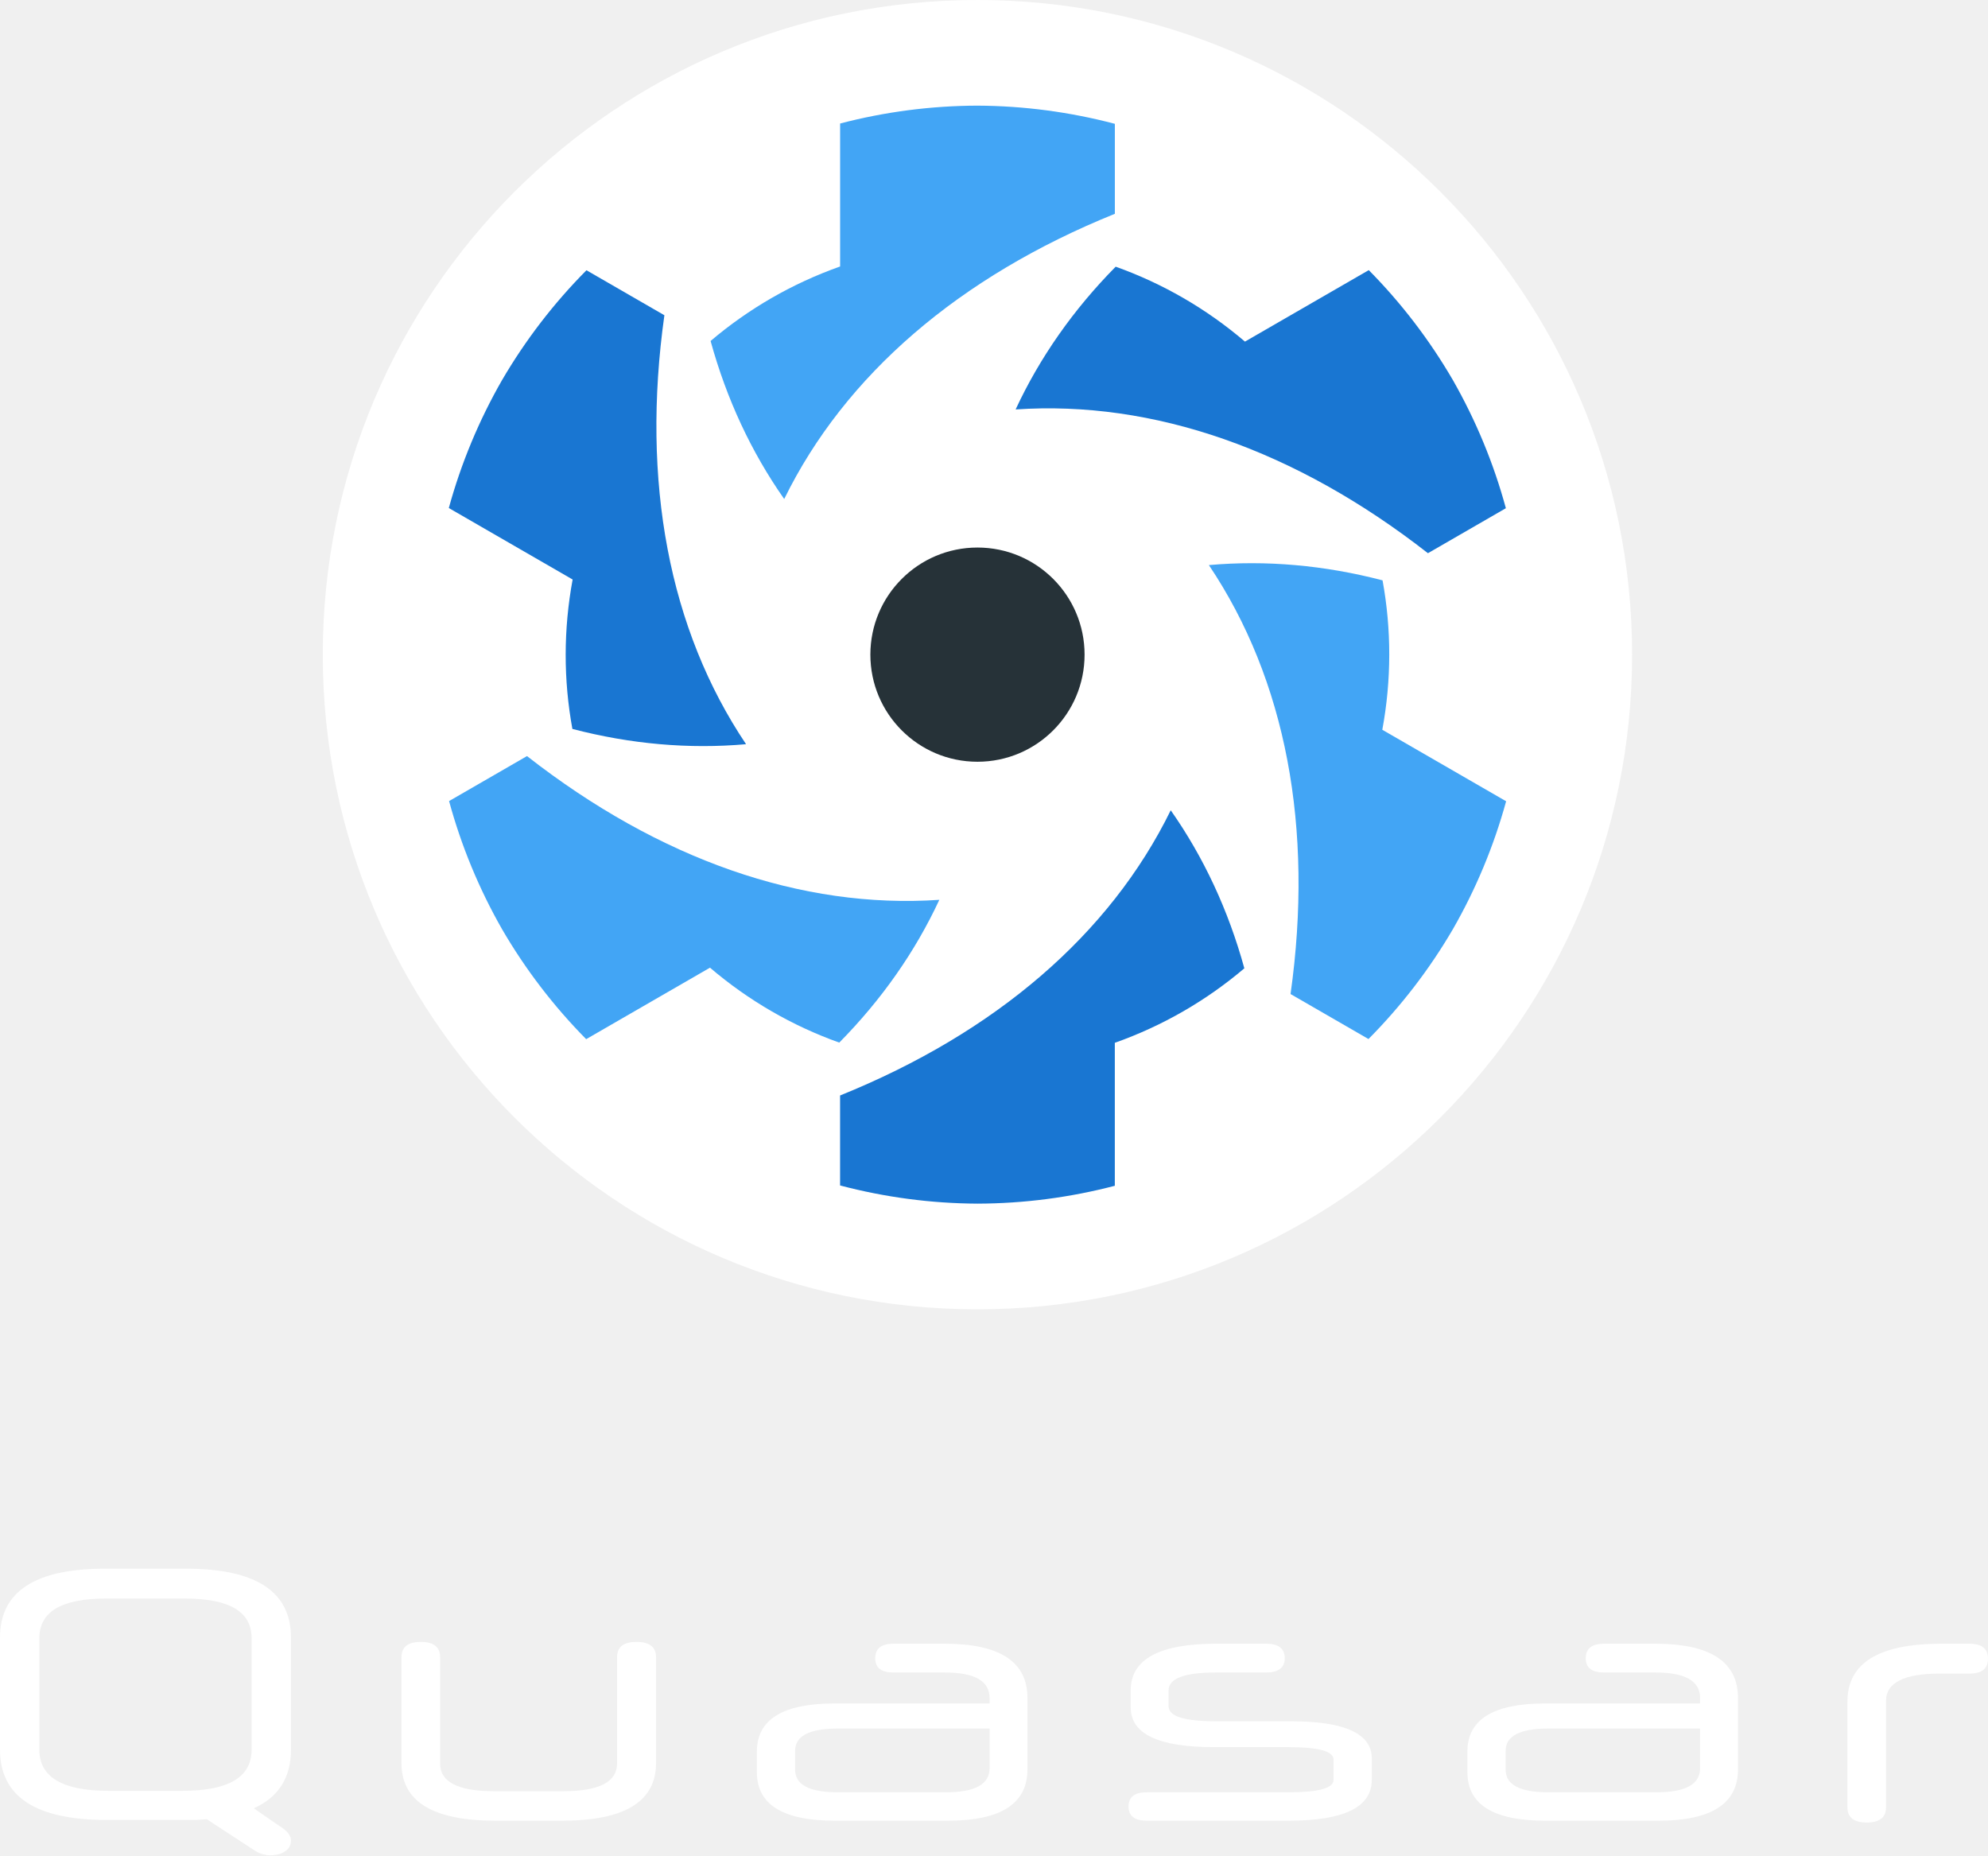
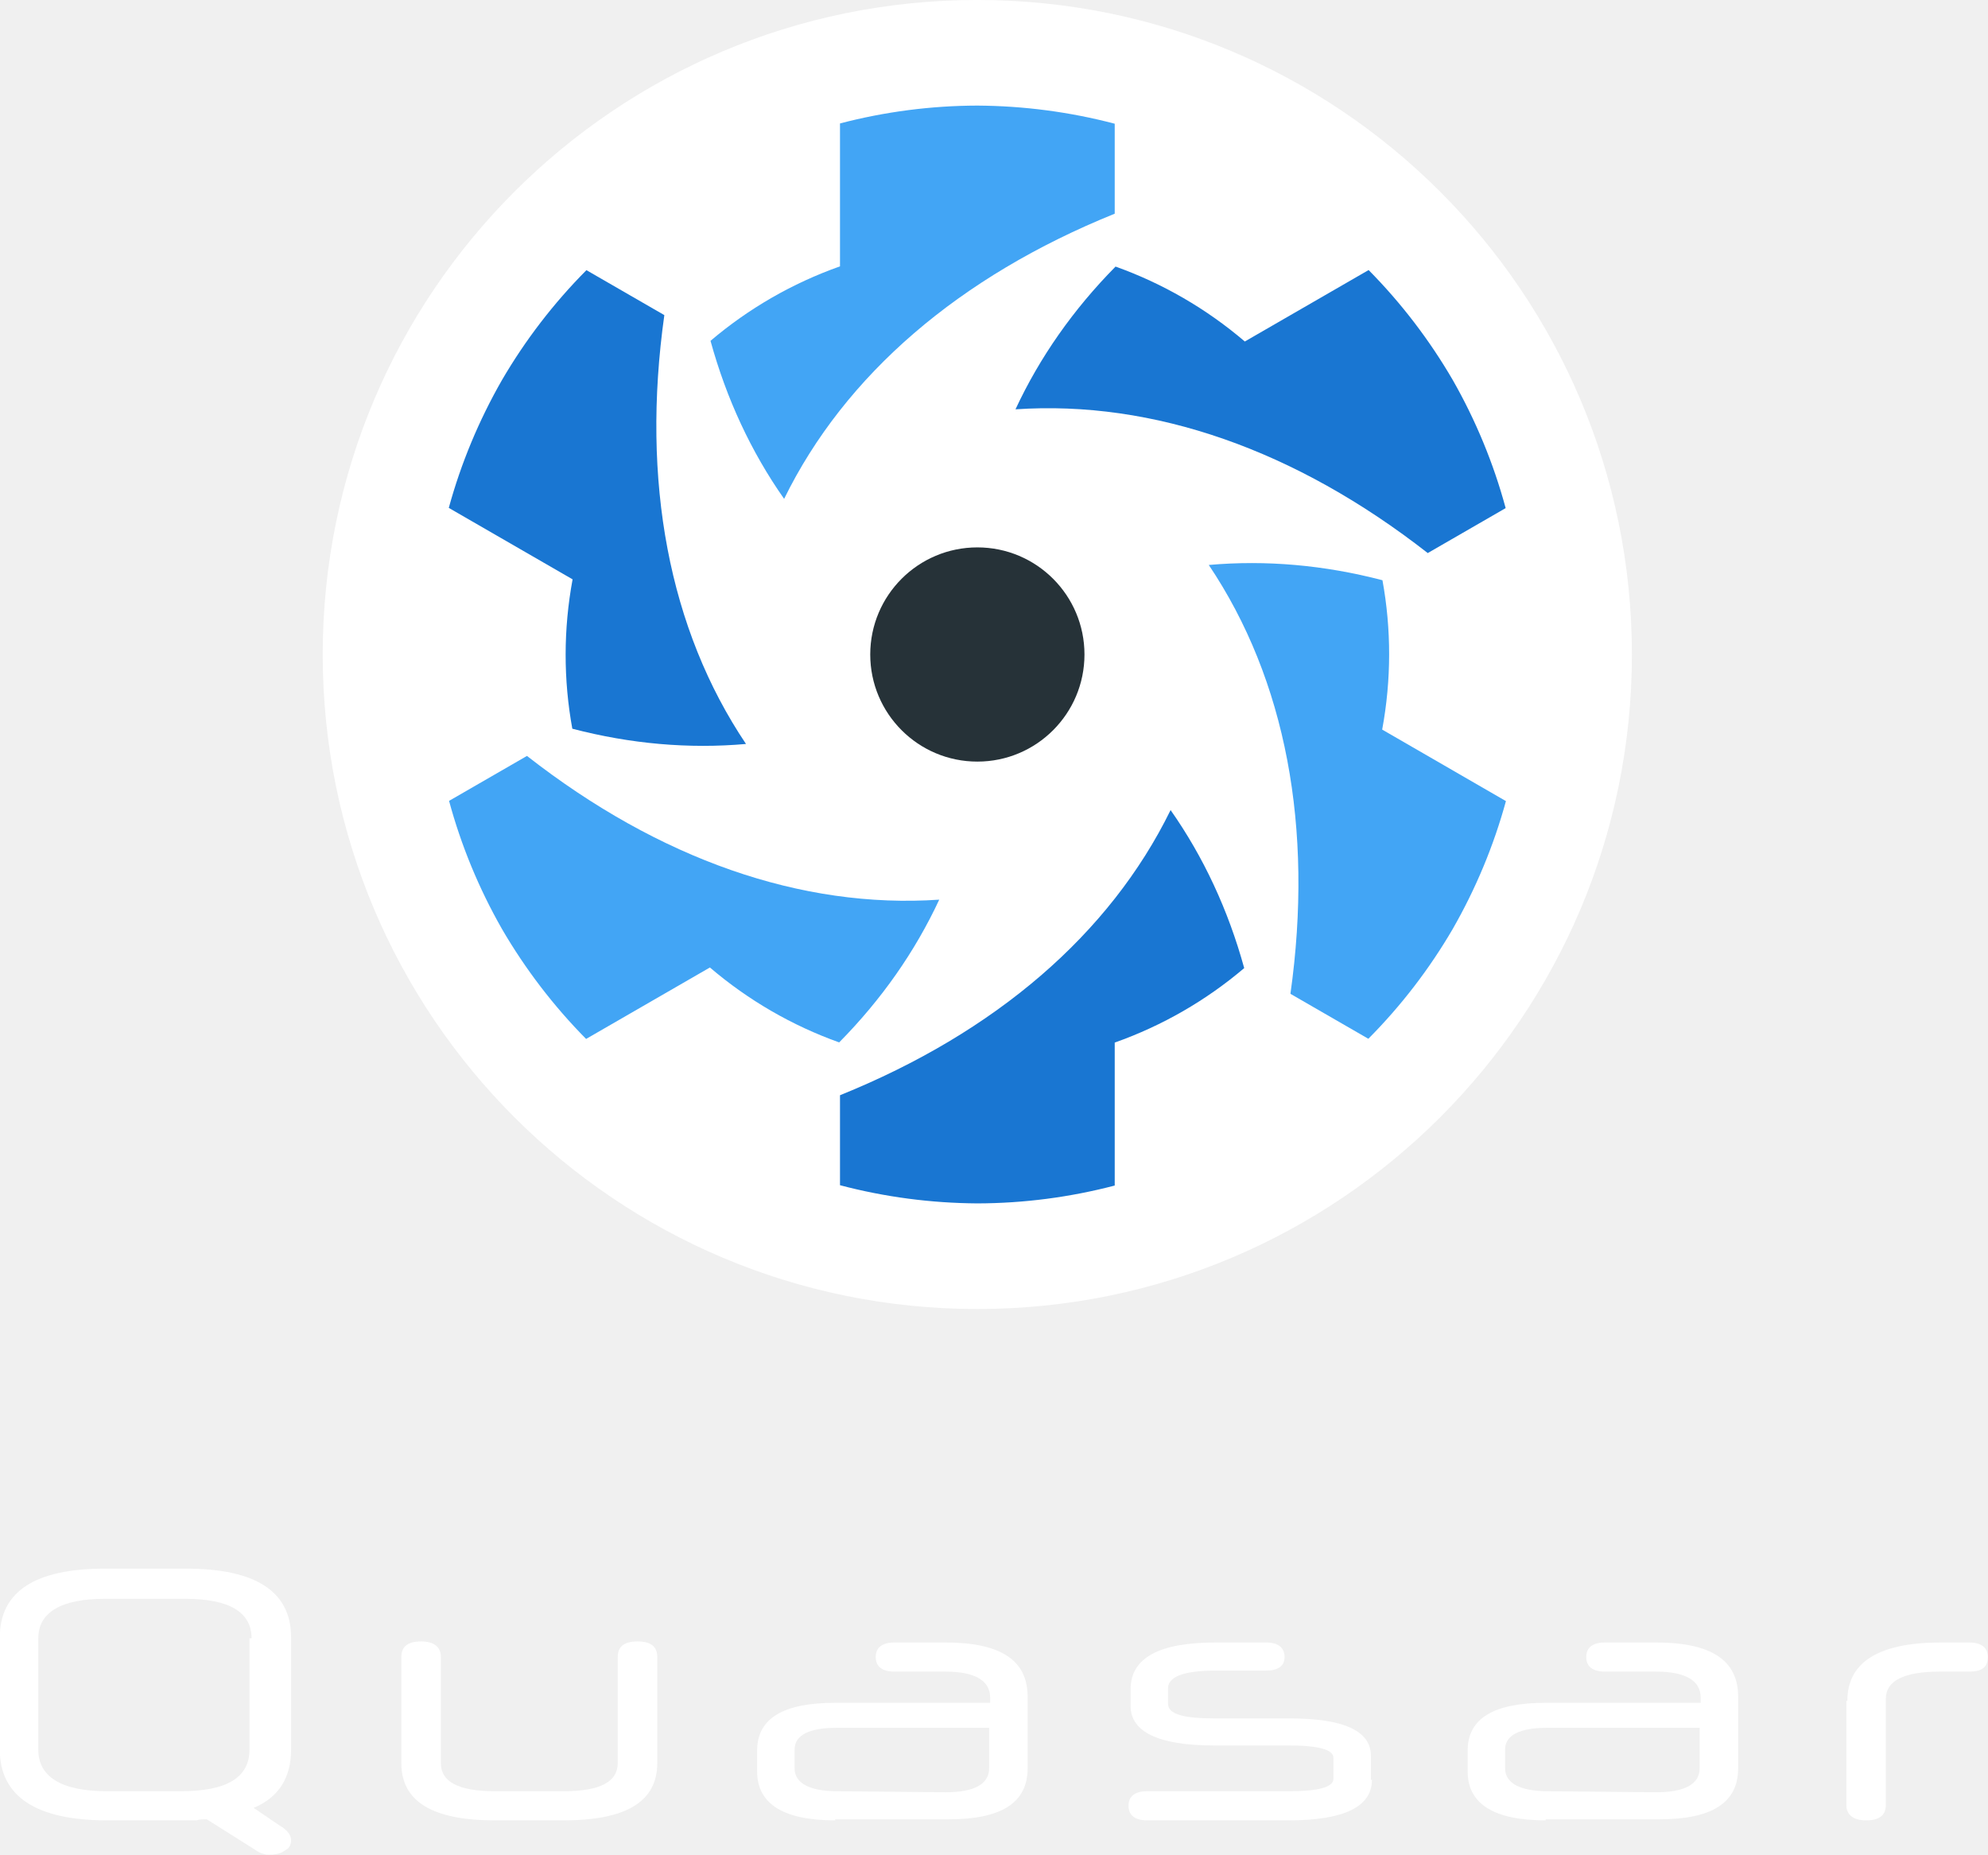
- <svg xmlns="http://www.w3.org/2000/svg" width="67.408mm" height="62.908mm" viewBox="0 0 238.846 222.903" id="svg3570" version="1.1">
-   <defs id="defs3572" />
+ <svg xmlns="http://www.w3.org/2000/svg" version="1.1" id="svg3570" x="0px" y="0px" viewBox="0 0 191.1 178.3" style="enable-background:new 0 0 191.1 178.3;" xml:space="preserve">
  <g id="layer1" transform="translate(-277.7199,-312.3391)">
    <g id="g4895-4-4" transform="translate(1419.044,398.9018)">
-       <g transform="translate(-29.62066,-4)" id="g4579-2-20" style="fill:#ffffff">
-         <g id="g4445-2-0" transform="translate(12.49995,7.809312)" style="fill:#ffffff">
-           <g transform="translate(-712.8558,-503.2681)" id="g4561-6-7-0" style="fill:#ffffff">
-             <g transform="translate(16.23348,0)" style="font-style:normal;font-weight:normal;font-size:50.258px;line-height:125%;font-family:sans-serif;letter-spacing:0px;word-spacing:0px;fill:#ffffff;fill-opacity:1;stroke:none;stroke-width:1px;stroke-linecap:butt;stroke-linejoin:miter;stroke-opacity:1" id="flowRoot4513-6-6-08">
-               <path d="m -402.731,631.468 q -0.613,0.044 -1.312,0.087 -0.656,0 -1.4,0 l -9.319,0 q -12.819,0 -12.819,-8.444 l 0,-13.475 q 0,-8.269 12.6,-8.269 l 9.756,0 q 12.6,0 12.6,8.269 l 0,13.475 q 0,5.031 -4.463,7.044 l 3.106,2.144 q 1.356,0.831 1.356,1.706 0,0.875 -0.7,1.312 -0.656,0.481 -1.881,0.481 -0.306,0 -0.787,-0.131 -0.438,-0.087 -1.05,-0.481 l -5.688,-3.719 z m 5.381,-21.744 q 0,-4.769 -7.963,-4.769 l -9.581,0 q -7.963,0 -7.963,4.769 l 0,13.387 q 0,4.944 8.312,4.944 l 8.881,0 q 8.312,0 8.312,-4.944 l 0,-13.387 z" style="font-style:normal;font-variant:normal;font-weight:normal;font-stretch:normal;font-size:43.75px;font-family:'Neuropol X';-inkscape-font-specification:'Neuropol X';text-align:start;letter-spacing:5px;word-spacing:0px;text-anchor:start;fill:#ffffff;fill-opacity:1" id="path3454" />
-               <path d="m -368.058,631.643 q -11.287,0 -11.287,-6.912 l 0,-12.731 q 0,-1.837 2.319,-1.837 2.319,0 2.319,1.837 l 0,12.775 q 0,3.325 6.475,3.325 l 8.312,0 q 6.475,0 6.475,-3.325 l 0,-12.775 q 0,-1.837 2.319,-1.837 2.362,0 2.362,1.837 l 0,12.731 q 0,6.912 -11.287,6.912 l -8.006,0 z" style="font-style:normal;font-variant:normal;font-weight:normal;font-stretch:normal;font-size:43.75px;font-family:'Neuropol X';-inkscape-font-specification:'Neuropol X';text-align:start;letter-spacing:5px;word-spacing:0px;text-anchor:start;fill:#ffffff;fill-opacity:1" id="path3456" />
-               <path d="m -327.283,631.643 q -9.363,0 -9.363,-5.819 l 0,-2.494 q 0,-5.775 9.363,-5.775 l 18.594,0 0,-0.656 q 0,-3.062 -5.381,-3.062 l -6.169,0 q -2.188,0 -2.188,-1.706 0,-1.75 2.188,-1.75 l 6.169,0 q 9.931,0 9.931,6.519 l 0,8.575 q 0,6.169 -9.537,6.169 l -13.606,0 z m 13.344,-3.413 q 5.25,0 5.25,-2.888 l 0,-4.769 -18.244,0 q -5.119,0 -5.119,2.669 l 0,2.275 q 0,2.712 5.119,2.712 l 12.994,0 z" style="font-style:normal;font-variant:normal;font-weight:normal;font-stretch:normal;font-size:43.75px;font-family:'Neuropol X';-inkscape-font-specification:'Neuropol X';text-align:start;letter-spacing:5px;word-spacing:0px;text-anchor:start;fill:#ffffff;fill-opacity:1" id="path3458" />
-               <path d="m -262.77,626.743 q 0,4.9 -9.975,4.9 l -17.062,0 q -2.188,0 -2.188,-1.706 0,-1.706 2.188,-1.706 l 17.062,0 q 5.381,0 5.381,-1.488 l 0,-2.45 q 0,-1.488 -5.381,-1.488 l -9.012,0 q -9.975,0 -9.975,-4.769 l 0,-2.056 q 0,-5.6 10.281,-5.6 l 5.994,0 q 2.231,0 2.231,1.75 0,0.875 -0.613,1.312 -0.569,0.394 -1.619,0.394 l -5.994,0 q -5.731,0 -5.731,2.144 l 0,1.925 q 0,1.794 5.688,1.794 l 9.012,0 q 9.713,0 9.713,4.463 l 0,2.581 z" style="font-style:normal;font-variant:normal;font-weight:normal;font-stretch:normal;font-size:43.75px;font-family:'Neuropol X';-inkscape-font-specification:'Neuropol X';text-align:start;letter-spacing:5px;word-spacing:0px;text-anchor:start;fill:#ffffff;fill-opacity:1" id="path3460" />
-               <path d="m -241.917,631.643 q -9.363,0 -9.363,-5.819 l 0,-2.494 q 0,-5.775 9.363,-5.775 l 18.594,0 0,-0.656 q 0,-3.062 -5.381,-3.062 l -6.169,0 q -2.188,0 -2.188,-1.706 0,-1.75 2.188,-1.75 l 6.169,0 q 9.931,0 9.931,6.519 l 0,8.575 q 0,6.169 -9.537,6.169 l -13.606,0 z m 13.344,-3.413 q 5.25,0 5.25,-2.888 l 0,-4.769 -18.244,0 q -5.119,0 -5.119,2.669 l 0,2.275 q 0,2.712 5.119,2.712 l 12.994,0 z" style="font-style:normal;font-variant:normal;font-weight:normal;font-stretch:normal;font-size:43.75px;font-family:'Neuropol X';-inkscape-font-specification:'Neuropol X';text-align:start;letter-spacing:5px;word-spacing:0px;text-anchor:start;fill:#ffffff;fill-opacity:1" id="path3462" />
-               <path d="m -205.623,617.337 q 0,-6.956 11.287,-6.956 l 3.369,0 q 2.231,0 2.231,1.794 0,1.794 -2.231,1.794 l -3.544,0 q -6.475,0 -6.475,3.281 l 0,12.775 q 0,1.837 -2.319,1.837 -2.319,0 -2.319,-1.837 l 0,-12.688 z" style="font-style:normal;font-variant:normal;font-weight:normal;font-stretch:normal;font-size:43.75px;font-family:'Neuropol X';-inkscape-font-specification:'Neuropol X';text-align:start;letter-spacing:5px;word-spacing:0px;text-anchor:start;fill:#ffffff;fill-opacity:1" id="path3464" />
+       <g id="g4579-2-20" transform="translate(-29.62066,-4)">
+         <g id="g4445-2-0" transform="translate(12.49995,7.809312)">
+           <g id="g4561-6-7-0" transform="translate(-712.8558,-503.2681)">
+             <g id="flowRoot4513-6-6-08" transform="translate(16.23348,0)">
+               <path id="path3454" style="fill:#FFFFFF;" d="M-407.7,587.8c-0.3,0-0.7,0-1,0.1c-0.4,0-0.7,0-1.1,0h-7.5        c-6.8,0-10.3-2.3-10.3-6.8v-10.8c0-4.4,3.4-6.6,10.1-6.6h7.8c6.7,0,10.1,2.2,10.1,6.6v10.8c0,2.7-1.2,4.6-3.6,5.6l2.5,1.7        c0.7,0.4,1.1,0.9,1.1,1.4c0,0.5-0.2,0.8-0.6,1c-0.4,0.3-0.9,0.4-1.5,0.4c-0.2,0-0.4,0-0.6-0.1c-0.2,0-0.5-0.2-0.8-0.4        L-407.7,587.8L-407.7,587.8z M-403.4,570.4c0-2.5-2.1-3.8-6.4-3.8h-7.7c-4.2,0-6.4,1.3-6.4,3.8v10.7c0,2.6,2.2,4,6.6,4h7.1        c4.4,0,6.6-1.3,6.6-4V570.4L-403.4,570.4z" />
+               <path id="path3456" style="fill:#FFFFFF;" d="M-380,587.9c-6,0-9-1.8-9-5.5v-10.2c0-1,0.6-1.5,1.9-1.5c1.2,0,1.9,0.5,1.9,1.5        v10.2c0,1.8,1.7,2.7,5.2,2.7h6.6c3.5,0,5.2-0.9,5.2-2.7v-10.2c0-1,0.6-1.5,1.9-1.5c1.3,0,1.9,0.5,1.9,1.5v10.2        c0,3.7-3,5.5-9,5.5H-380z" />
+               <path id="path3458" style="fill:#FFFFFF;" d="M-347.3,587.9c-5,0-7.5-1.6-7.5-4.7v-2c0-3.1,2.5-4.6,7.5-4.6h14.9v-0.5        c0-1.6-1.4-2.5-4.3-2.5h-4.9c-1.2,0-1.8-0.5-1.8-1.4c0-0.9,0.6-1.4,1.8-1.4h4.9c5.3,0,7.9,1.7,7.9,5.2v6.9        c0,3.3-2.5,4.9-7.6,4.9H-347.3L-347.3,587.9z M-336.7,585.2c2.8,0,4.2-0.8,4.2-2.3V579h-14.6c-2.7,0-4.1,0.7-4.1,2.1v1.8        c0,1.4,1.4,2.2,4.1,2.2L-336.7,585.2L-336.7,585.2z" />
+               <path id="path3460" style="fill:#FFFFFF;" d="M-295.7,584c0,2.6-2.7,3.9-8,3.9h-13.6c-1.2,0-1.8-0.5-1.8-1.4        c0-0.9,0.6-1.4,1.8-1.4h13.6c2.9,0,4.3-0.4,4.3-1.2v-2c0-0.8-1.4-1.2-4.3-1.2h-7.2c-5.3,0-8-1.3-8-3.8v-1.6        c0-3,2.7-4.5,8.2-4.5h4.8c1.2,0,1.8,0.5,1.8,1.4c0,0.5-0.2,0.8-0.5,1c-0.3,0.2-0.7,0.3-1.3,0.3h-4.8c-3.1,0-4.6,0.6-4.6,1.7        v1.5c0,1,1.5,1.4,4.5,1.4h7.2c5.2,0,7.8,1.2,7.8,3.6V584L-295.7,584z" />
+               <path id="path3462" style="fill:#FFFFFF;" d="M-279,587.9c-5,0-7.5-1.6-7.5-4.7v-2c0-3.1,2.5-4.6,7.5-4.6h14.9v-0.5        c0-1.6-1.4-2.5-4.3-2.5h-4.9c-1.2,0-1.8-0.5-1.8-1.4c0-0.9,0.6-1.4,1.8-1.4h4.9c5.3,0,7.9,1.7,7.9,5.2v6.9        c0,3.3-2.5,4.9-7.6,4.9H-279L-279,587.9z M-268.4,585.2c2.8,0,4.2-0.8,4.2-2.3V579h-14.6c-2.7,0-4.1,0.7-4.1,2.1v1.8        c0,1.4,1.4,2.2,4.1,2.2L-268.4,585.2L-268.4,585.2z" />
+               <path id="path3464" style="fill:#FFFFFF;" d="M-250,576.4c0-3.7,3-5.6,9-5.6h2.7c1.2,0,1.8,0.5,1.8,1.4c0,1-0.6,1.4-1.8,1.4        h-2.8c-3.5,0-5.2,0.9-5.2,2.6v10.2c0,1-0.6,1.5-1.9,1.5c-1.2,0-1.9-0.5-1.9-1.5V576.4L-250,576.4z" />
            </g>
          </g>
        </g>
      </g>
      <g id="g5443-0-1-5-1-9" transform="matrix(0.5559532,0,0,0.5559532,-521.9348,-328.661)">
-         <g transform="matrix(0.09527033,0,0,0.09527033,-1695.272,706.6292)" id="g8856-6-1-1-9-0-1-9">
-           <circle r="1485" cy="-1361.257" cx="8317.357" id="circle8858-1-3-7-6-5-3-0" style="opacity:1;fill:#ffffff;fill-opacity:1;stroke:none;stroke-width:50;stroke-linecap:square;stroke-linejoin:bevel;stroke-miterlimit:4;stroke-dasharray:none;stroke-opacity:1" />
-           <path style="opacity:1;fill:#263238;fill-opacity:1;stroke:none;stroke-width:10;stroke-linecap:square;stroke-linejoin:bevel;stroke-miterlimit:4;stroke-dasharray:none;stroke-opacity:1" d="m 8560.382,-1361.303 a 242.947,242.947 0 0 1 -242.947,242.948 242.947,242.947 0 0 1 -242.947,-242.948 242.947,242.947 0 0 1 242.947,-242.946 242.947,242.947 0 0 1 242.947,242.946 z" id="path8860-5-4-8-2-9-0-9" />
-           <path id="path8862-5-5-9-1-3-6-3" d="m 9395.876,-1984.028 a 1245.372,1245.372 0 0 0 -190.841,-249.497 l -280.862,162.156 c -87.542,-74.78 -187.035,-132.059 -293.241,-169.953 -95.887,97.177 -172.06,205.76 -226.967,323.849 312.641,-21.277 635.531,91.873 935.29,326.072 l 176.761,-102.053 a 1245.372,1245.372 0 0 0 -120.14,-290.573 z" clip-path="none" mask="none" style="fill:#1976d2;fill-opacity:1" />
-           <path style="fill:#42a5f5;fill-opacity:1" mask="none" clip-path="none" d="m 9395.947,-738.704 a 1245.372,1245.372 0 0 0 120.65,-290.022 l -280.862,-162.156 c 20.99,-113.203 20.849,-228.006 0.563,-338.93 -132.101,-34.452 -264.224,-46.128 -393.945,-34.635 174.747,260.116 238.202,596.322 185.258,973.021 l 176.761,102.053 a 1245.372,1245.372 0 0 0 191.574,-249.331 z" id="path8864-4-8-1-2-4-4-4" />
-           <path id="path8866-7-5-5-0-6-4-7" d="m 8317.501,-115.98 a 1245.372,1245.372 0 0 0 311.492,-40.525 l 0,-324.311 c 108.532,-38.424 207.884,-95.948 293.804,-168.978 -36.214,-131.629 -92.164,-251.889 -166.978,-358.484 -137.894,281.394 -397.33,504.45 -750.032,646.949 l 0,204.106 a 1245.372,1245.372 0 0 0 311.714,41.243 z" clip-path="none" mask="none" style="fill:#1976d2;fill-opacity:1" />
-           <path style="fill:#42a5f5;fill-opacity:1" mask="none" clip-path="none" d="m 7238.983,-738.579 a 1245.372,1245.372 0 0 0 190.841,249.497 l 280.862,-162.156 c 87.542,74.78 187.035,132.059 293.241,169.953 95.887,-97.177 172.06,-205.76 226.967,-323.849 -312.641,21.277 -635.531,-91.873 -935.29,-326.072 l -176.761,102.053 a 1245.372,1245.372 0 0 0 120.14,290.573 z" id="path8868-6-7-4-7-2-7-3" />
-           <path id="path8870-5-3-9-3-5-5-1" d="m 7238.911,-1983.903 a 1245.372,1245.372 0 0 0 -120.65,290.022 l 280.862,162.156 c -20.99,113.204 -20.849,228.006 -0.563,338.93 132.101,34.452 264.224,46.128 393.945,34.635 -174.747,-260.116 -238.202,-596.322 -185.258,-973.021 l -176.761,-102.053 a 1245.372,1245.372 0 0 0 -191.574,249.331 z" clip-path="none" mask="none" style="fill:#1976d2;fill-opacity:1" />
-           <path style="fill:#42a5f5;fill-opacity:1" mask="none" clip-path="none" d="m 8317.357,-2606.628 a 1245.372,1245.372 0 0 0 -311.491,40.525 l -1e-4,324.311 c -108.532,38.424 -207.884,95.948 -293.804,168.978 36.214,131.629 92.164,251.889 166.978,358.484 137.894,-281.394 397.33,-504.45 750.032,-646.949 l 1e-4,-204.106 a 1245.372,1245.372 0 0 0 -311.714,-41.243 z" id="path8872-6-3-2-1-3-3-7" />
+         <g id="g8856-6-1-1-9-0-1-9" transform="matrix(0.09527033,0,0,0.09527033,-1695.272,706.6292)">
+           <circle id="circle8858-1-3-7-6-5-3-0" style="fill:#FFFFFF;" cx="7873.9" cy="-1658.3" r="1188" />
+           <path id="path8860-5-4-8-2-9-0-9" style="fill:#263238;" d="M8068.4-1658.3c0,107.3-87,194.4-194.4,194.4h0      c-107.3,0-194.4-87-194.4-194.4c0,0,0,0,0,0c0-107.3,87-194.4,194.4-194.4C7981.4-1852.7,8068.4-1765.6,8068.4-1658.3z" />
+           <path id="path8862-5-5-9-1-3-6-3" style="fill:#1976D2;" d="M8736.8-2156.5c-42.3-72.7-93.6-139.8-152.7-199.6l-224.7,129.7      c-70-59.8-149.6-105.6-234.6-136c-76.7,77.7-137.6,164.6-181.6,259.1c250.1-17,508.4,73.5,748.2,260.9l141.4-81.6      C8810.8-2005.3,8778.5-2083.4,8736.8-2156.5L8736.8-2156.5z" />
+           <path id="path8864-4-8-1-2-4-4-4" style="fill:#42A5F5;" d="M8736.8-1160.2c41.8-73,74.3-150.9,96.5-232L8608.7-1522      c16.8-90.6,16.7-182.4,0.5-271.1c-105.7-27.6-211.4-36.9-315.2-27.7c139.8,208.1,190.6,477.1,148.2,778.4l141.4,81.6      C8642.9-1020.5,8694.4-1087.5,8736.8-1160.2L8736.8-1160.2z" />
+           <path id="path8866-7-5-5-0-6-4-7" style="fill:#1976D2;" d="M7874.1-662c84.1-0.2,167.8-11.1,249.2-32.4v-259.5      c86.8-30.7,166.3-76.8,235-135.2c-29-105.3-73.7-201.5-133.6-286.8c-110.3,225.1-317.9,403.6-600,517.6V-695      C7706.1-673.5,7789.9-662.5,7874.1-662z" />
+           <path id="path8868-6-7-4-7-2-7-3" style="fill:#42A5F5;" d="M7011.2-1160.1c42.3,72.7,93.6,139.8,152.7,199.6l224.7-129.7      c70,59.8,149.6,105.6,234.6,136c76.7-77.7,137.6-164.6,181.6-259.1c-250.1,17-508.4-73.5-748.2-260.9l-141.4,81.6      C6937.2-1311.3,6969.5-1233.2,7011.2-1160.1L7011.2-1160.1z" />
+           <path id="path8870-5-3-9-3-5-5-1" style="fill:#1976D2;" d="M7011.2-2156.4c-41.8,73-74.3,150.9-96.5,232l224.7,129.7      c-16.8,90.6-16.7,182.4-0.5,271.1c105.7,27.6,211.4,36.9,315.2,27.7c-139.8-208.1-190.6-477.1-148.2-778.4l-141.4-81.6      C7105.1-2296.1,7053.6-2229.1,7011.2-2156.4z" />
+           <path id="path8872-6-3-2-1-3-3-7" style="fill:#42A5F5;" d="M7873.9-2654.6c-84.1,0.2-167.8,11.1-249.2,32.4v259.4      c-86.8,30.7-166.3,76.8-235,135.2c29,105.3,73.7,201.5,133.6,286.8c110.3-225.1,317.9-403.6,600-517.6v-163.3      C8041.9-2643.1,7958.1-2654.1,7873.9-2654.6L7873.9-2654.6z" />
        </g>
      </g>
    </g>
  </g>
</svg>
